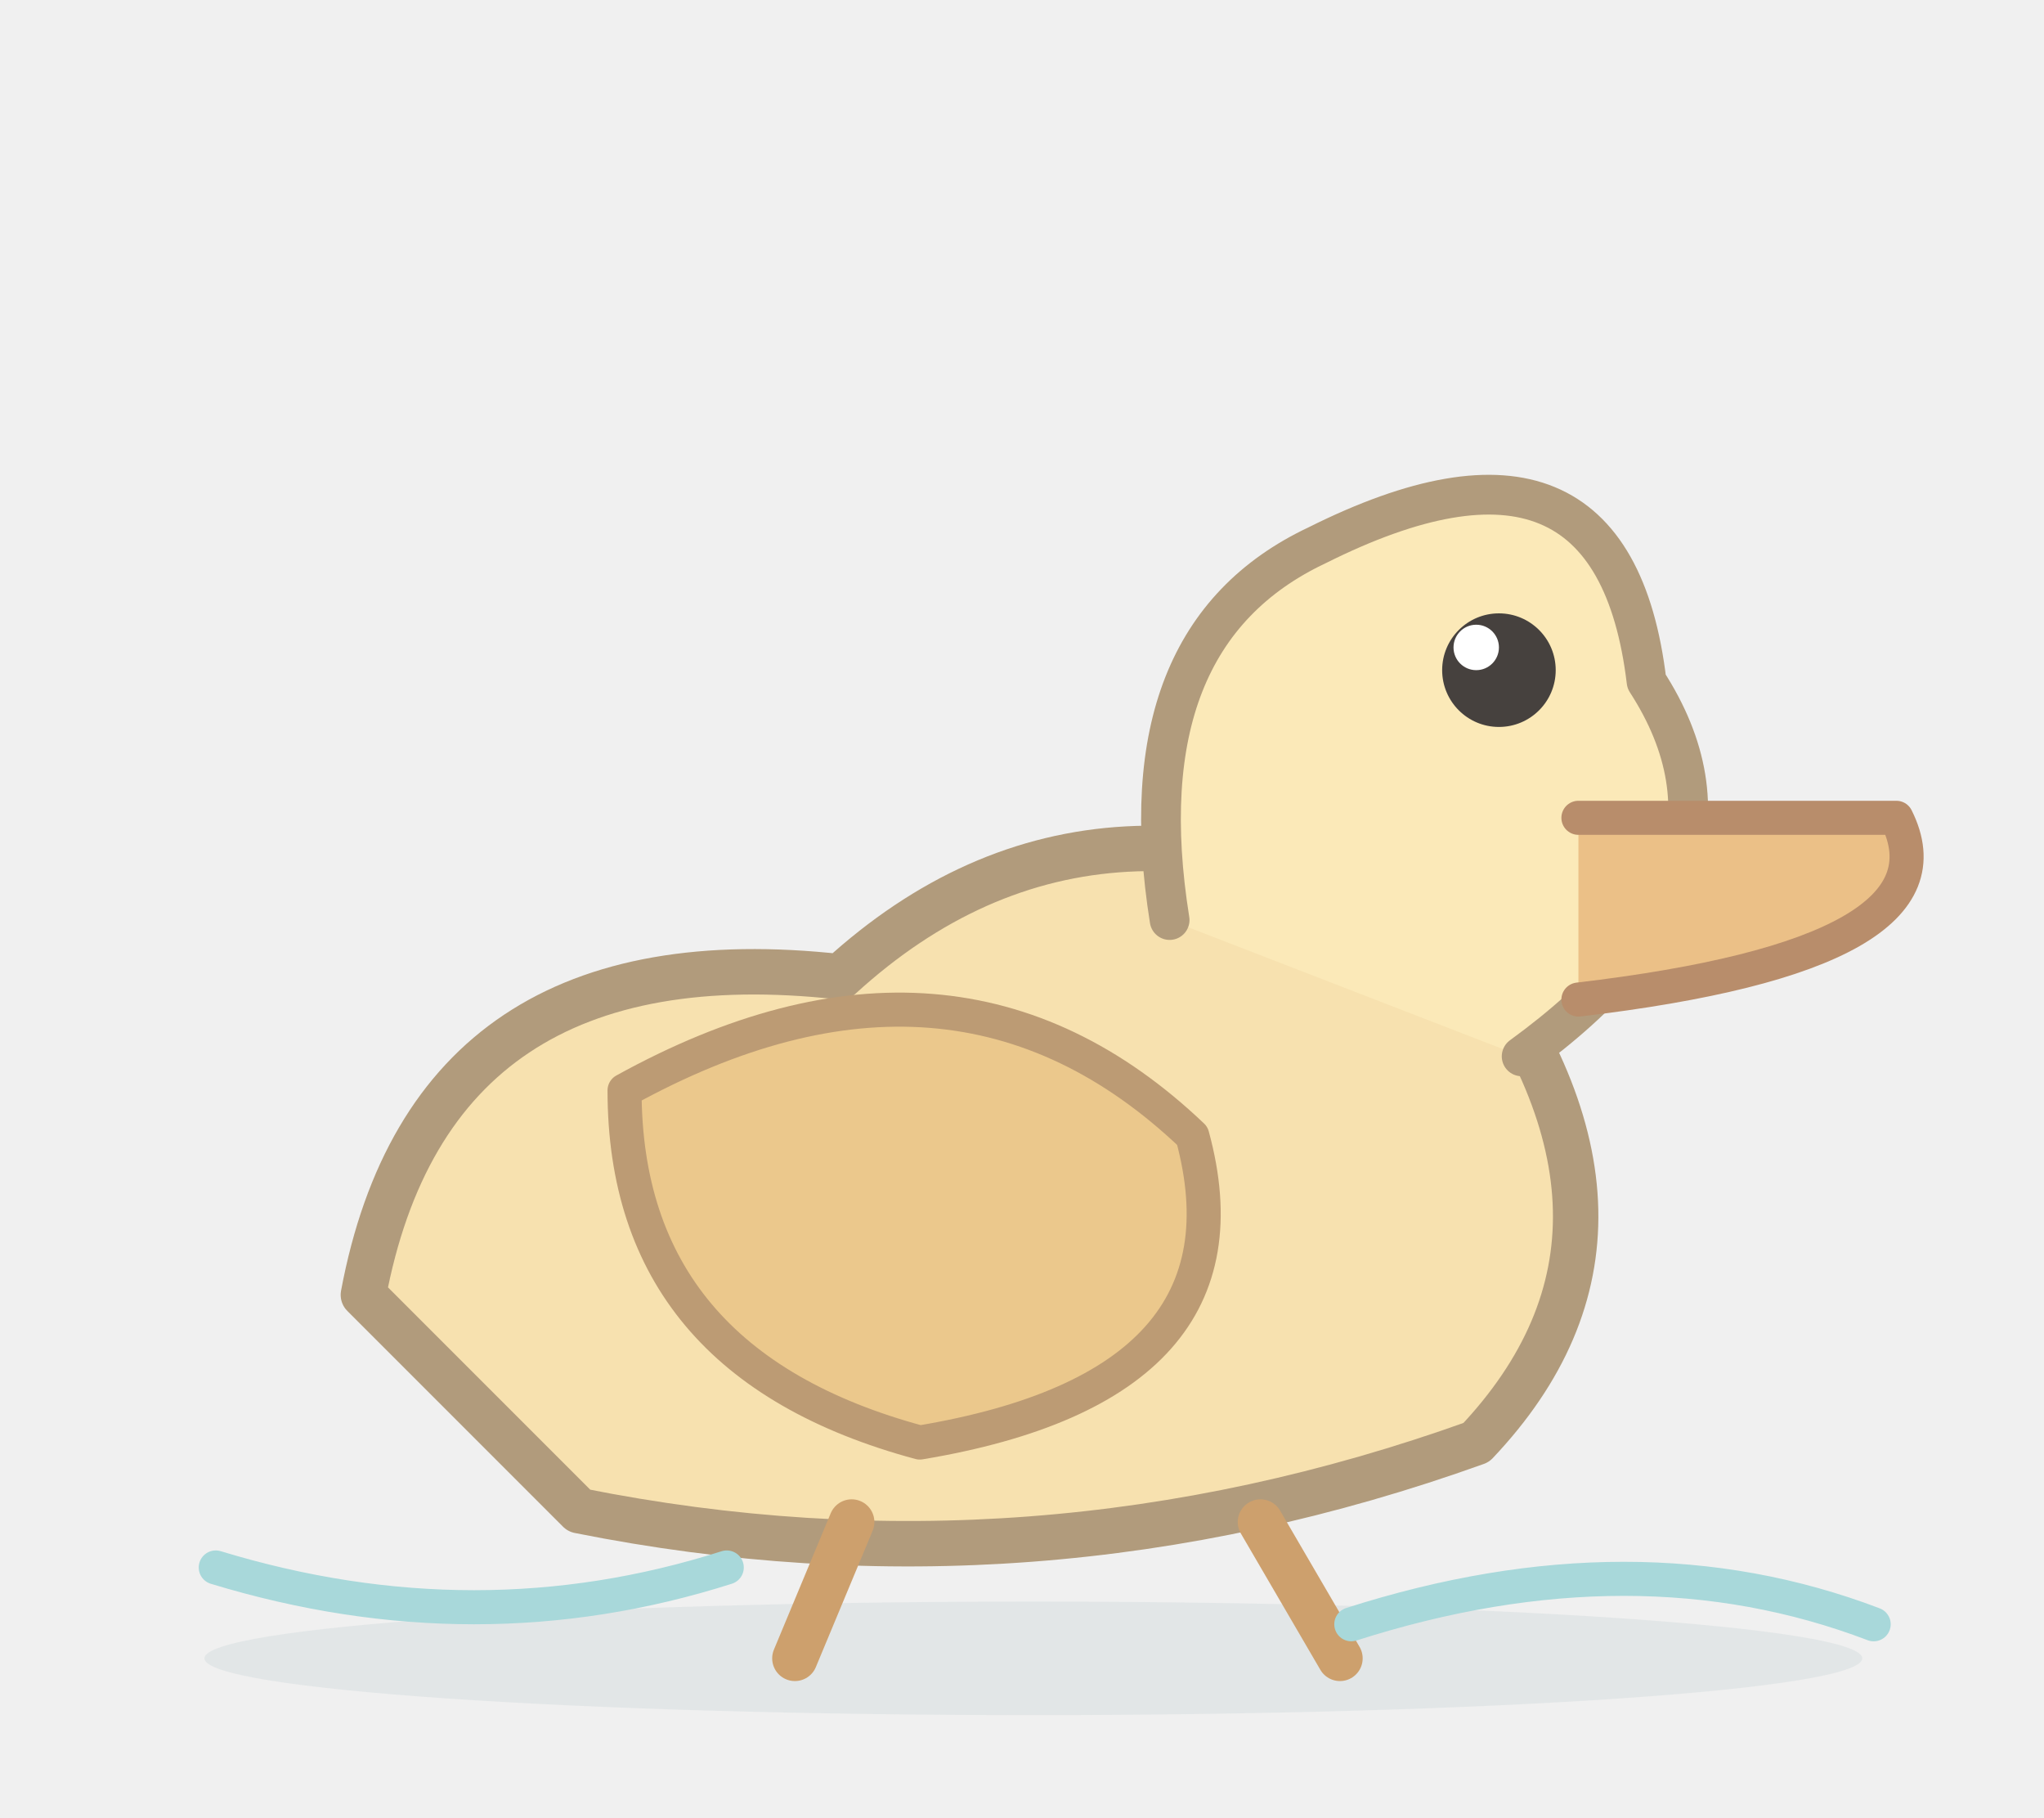
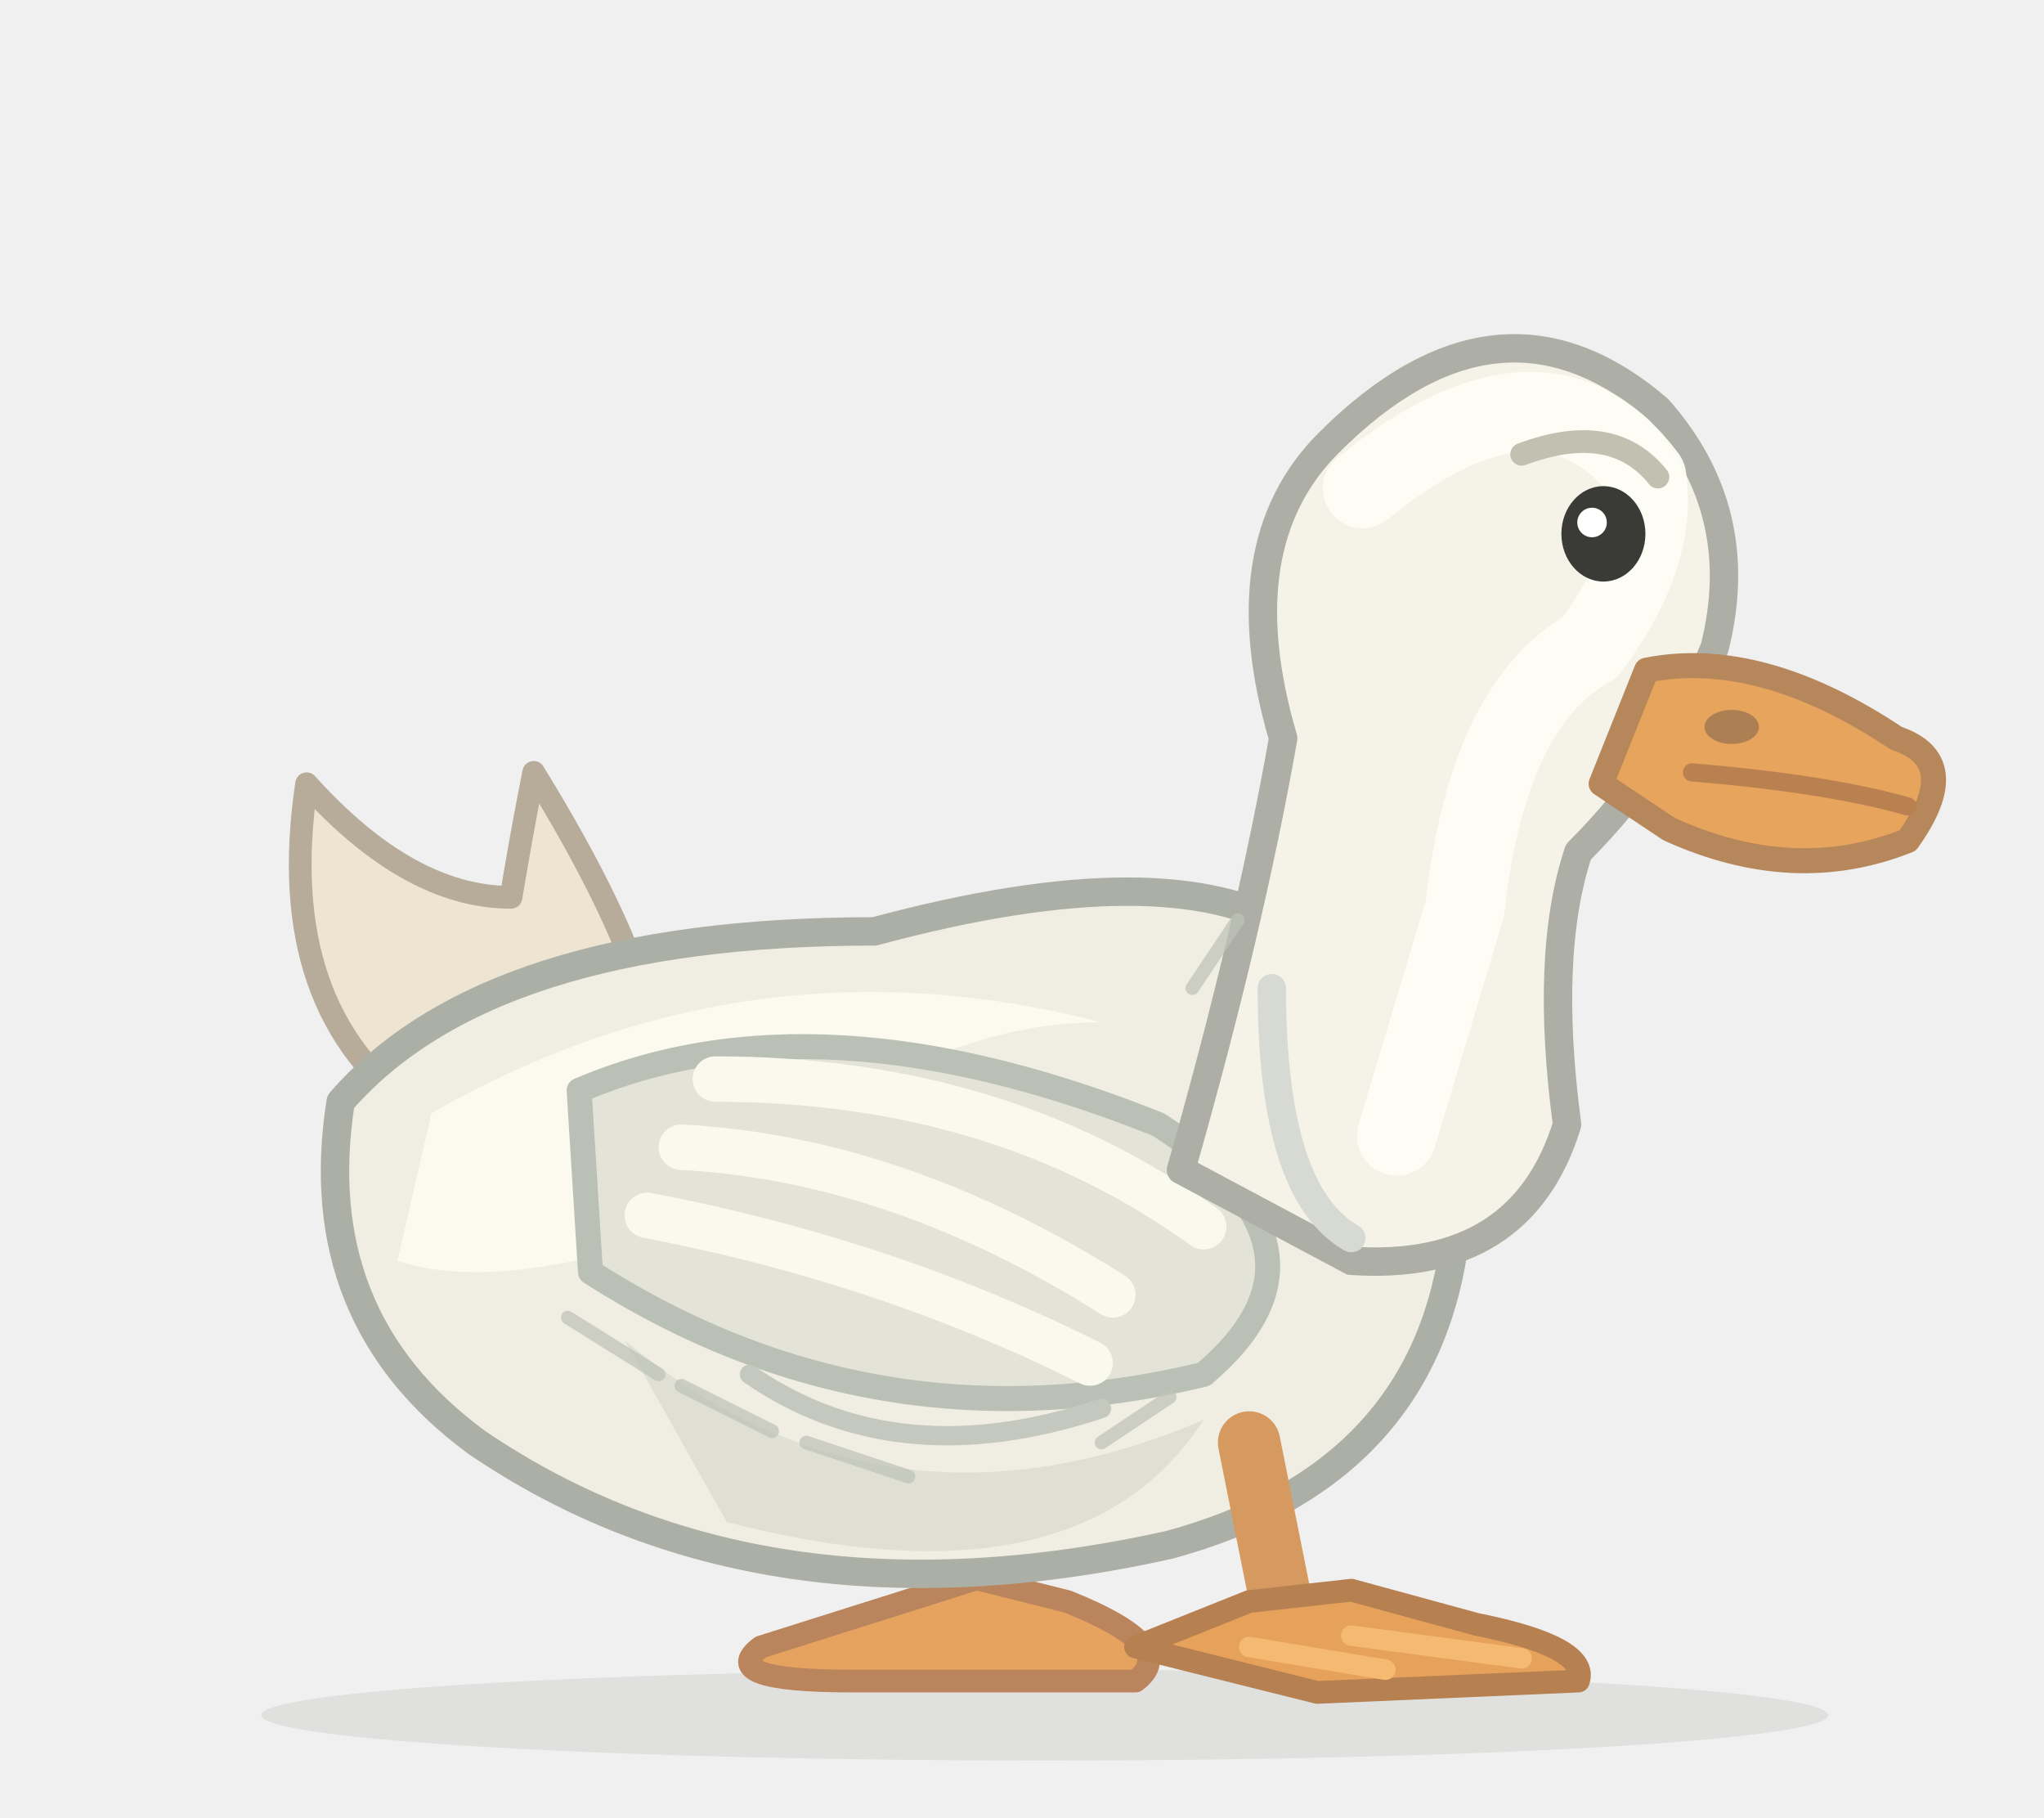
- <svg xmlns="http://www.w3.org/2000/svg" width="180" height="160" viewBox="0 0 180 160">
+ <svg xmlns="http://www.w3.org/2000/svg" width="180" height="160" viewBox="0 0 180 160" role="img">
  <g stroke-linecap="round" stroke-linejoin="round">
-     <ellipse cx="91" cy="146" rx="73" ry="5" fill="#8EAAB1" opacity=".14" />
-     <path d="M32 114Q38 82 74 86Q97 65 129 83Q148 108 130 127Q91 141 51 133Z" fill="#F7E1AF" stroke="#B19B7C" stroke-width="4" />
-     <path d="M55 96Q84 80 105 100Q111 122 81 127Q55 120 55 96Z" fill="#EBC88C" stroke="#BC9B74" stroke-width="3" />
-     <path d="M103 81Q99 56 116 48Q142 35 145 60Q156 77 134 93" fill="#FBE9B8" stroke="#B19B7C" stroke-width="3.5" />
-     <path d="M139 72h28q6 12-28 16" fill="#EBC087" stroke="#B88D6B" stroke-width="3" />
-     <circle cx="132" cy="59" r="5" fill="#46413E" />
-     <circle cx="130" cy="57" r="2" fill="white" />
-     <path d="M75 134l-5 12M111 134l7 12" stroke="#CDA06D" stroke-width="4" />
-     <path d="M19 138q23 7 45 0M119 143q25-8 46 0" stroke="#A8D8DA" stroke-width="3" fill="none" />
+     <ellipse cx="92" cy="151" rx="69" ry="4" fill="#757A6E" opacity=".13" />
+     <path d="M91 119Q90 130 88 141" stroke="#CF945A" stroke-width="5" fill="none" />
+     <path d="M86 139L67 145Q63 148 75 148L100 148Q104 145 94 141Z" fill="#E6A35F" stroke="#BA855C" stroke-width="2" />
+     <path d="M37 98Q24 89 27 69Q36 79 45 79Q46 73 47 68Q55 81 57 89Z" fill="#EEE4D2" stroke="#B7AB9A" stroke-width="2" />
+     <path d="M30 97Q43 82 77 82Q103 75 114 82Q132 93 128 110Q125 130 103 136Q67 144 42 127Q27 116 30 97Z" fill="#F0EEE2" stroke="#ACAFA5" stroke-width="2.5" />
+     <path d="M38 98Q66 82 97 90Q79 90 61 108Q44 114 35 111Z" fill="#FCFAEF" />
+     <path d="M55 118Q78 137 106 125Q95 142 64 134Z" fill="#D6D7CD" opacity=".65" />
+     <path d="M51 96Q72 87 102 99Q119 110 106 121Q77 128 52 112Z" fill="#E4E3D7" stroke="#BBC0B6" stroke-width="2.2" />
+     <path d="M60 101Q79 102 98 114M57 107Q78 111 96 120M63 95Q88 95 106 108" fill="none" stroke="#FAF9EE" stroke-width="4" />
+     <path d="M66 121Q79 130 97 124" stroke="#C5C8BF" stroke-width="1.7" fill="none" />
+     <path d="M104 103Q110 82 113 65Q108 48 117 39Q132 24 146 36Q154 45 151 57Q147 67 139 75Q136 84 138 99Q134 112 119 111Z" fill="#F5F3E8" stroke="#ADAEA5" stroke-width="2.5" />
+     <path d="M120 43Q136 30 145 42Q146 49 140 57Q131 62 129 80L123 100" stroke="#FEFEF6" stroke-width="7" fill="none" opacity=".95" />
+     <path d="M112 87Q112 105 119 109" stroke="#D7DAD2" stroke-width="2.5" fill="none" />
+     <path d="M145 59Q155 57 167 65Q173 67 168 74Q158 78 147 73L141 69Z" fill="#E6A45D" stroke="#B7875C" stroke-width="2.2" />
+     <path d="M149 68Q161 69 168 71" stroke="#BA8150" stroke-width="1.6" fill="none" />
+     <ellipse cx="152.5" cy="64" rx="2.4" ry="1.5" fill="#AD8053" />
+     <ellipse cx="141.2" cy="47" rx="3.7" ry="4.2" fill="#3A3B36" />
+     <circle cx="140.2" cy="46" r="1.3" fill="white" />
+     <path d="M134 40Q142 37 146 42" stroke="#C2C0B1" stroke-width="2" fill="none" />
+     <path d="M110 127L113 142" stroke="#D69960" stroke-width="5.5" fill="none" />
+     <path d="M110 141L100 145L116 149L139 148Q140 145 130 143L119 140Z" fill="#E6A15B" stroke="#B78051" stroke-width="2" />
+     <path d="M110 145L122 147M119 144L134 146" stroke="#F5BA72" stroke-width="1.8" />
+     <g stroke="#BEC2B8" opacity=".73" stroke-width="1.2" fill="none">
+       <path d="M50 116l8 5M60 122l8 4M71 127l9 3M97 127l6-4M105 87l4-6" />
+     </g>
  </g>
</svg>
